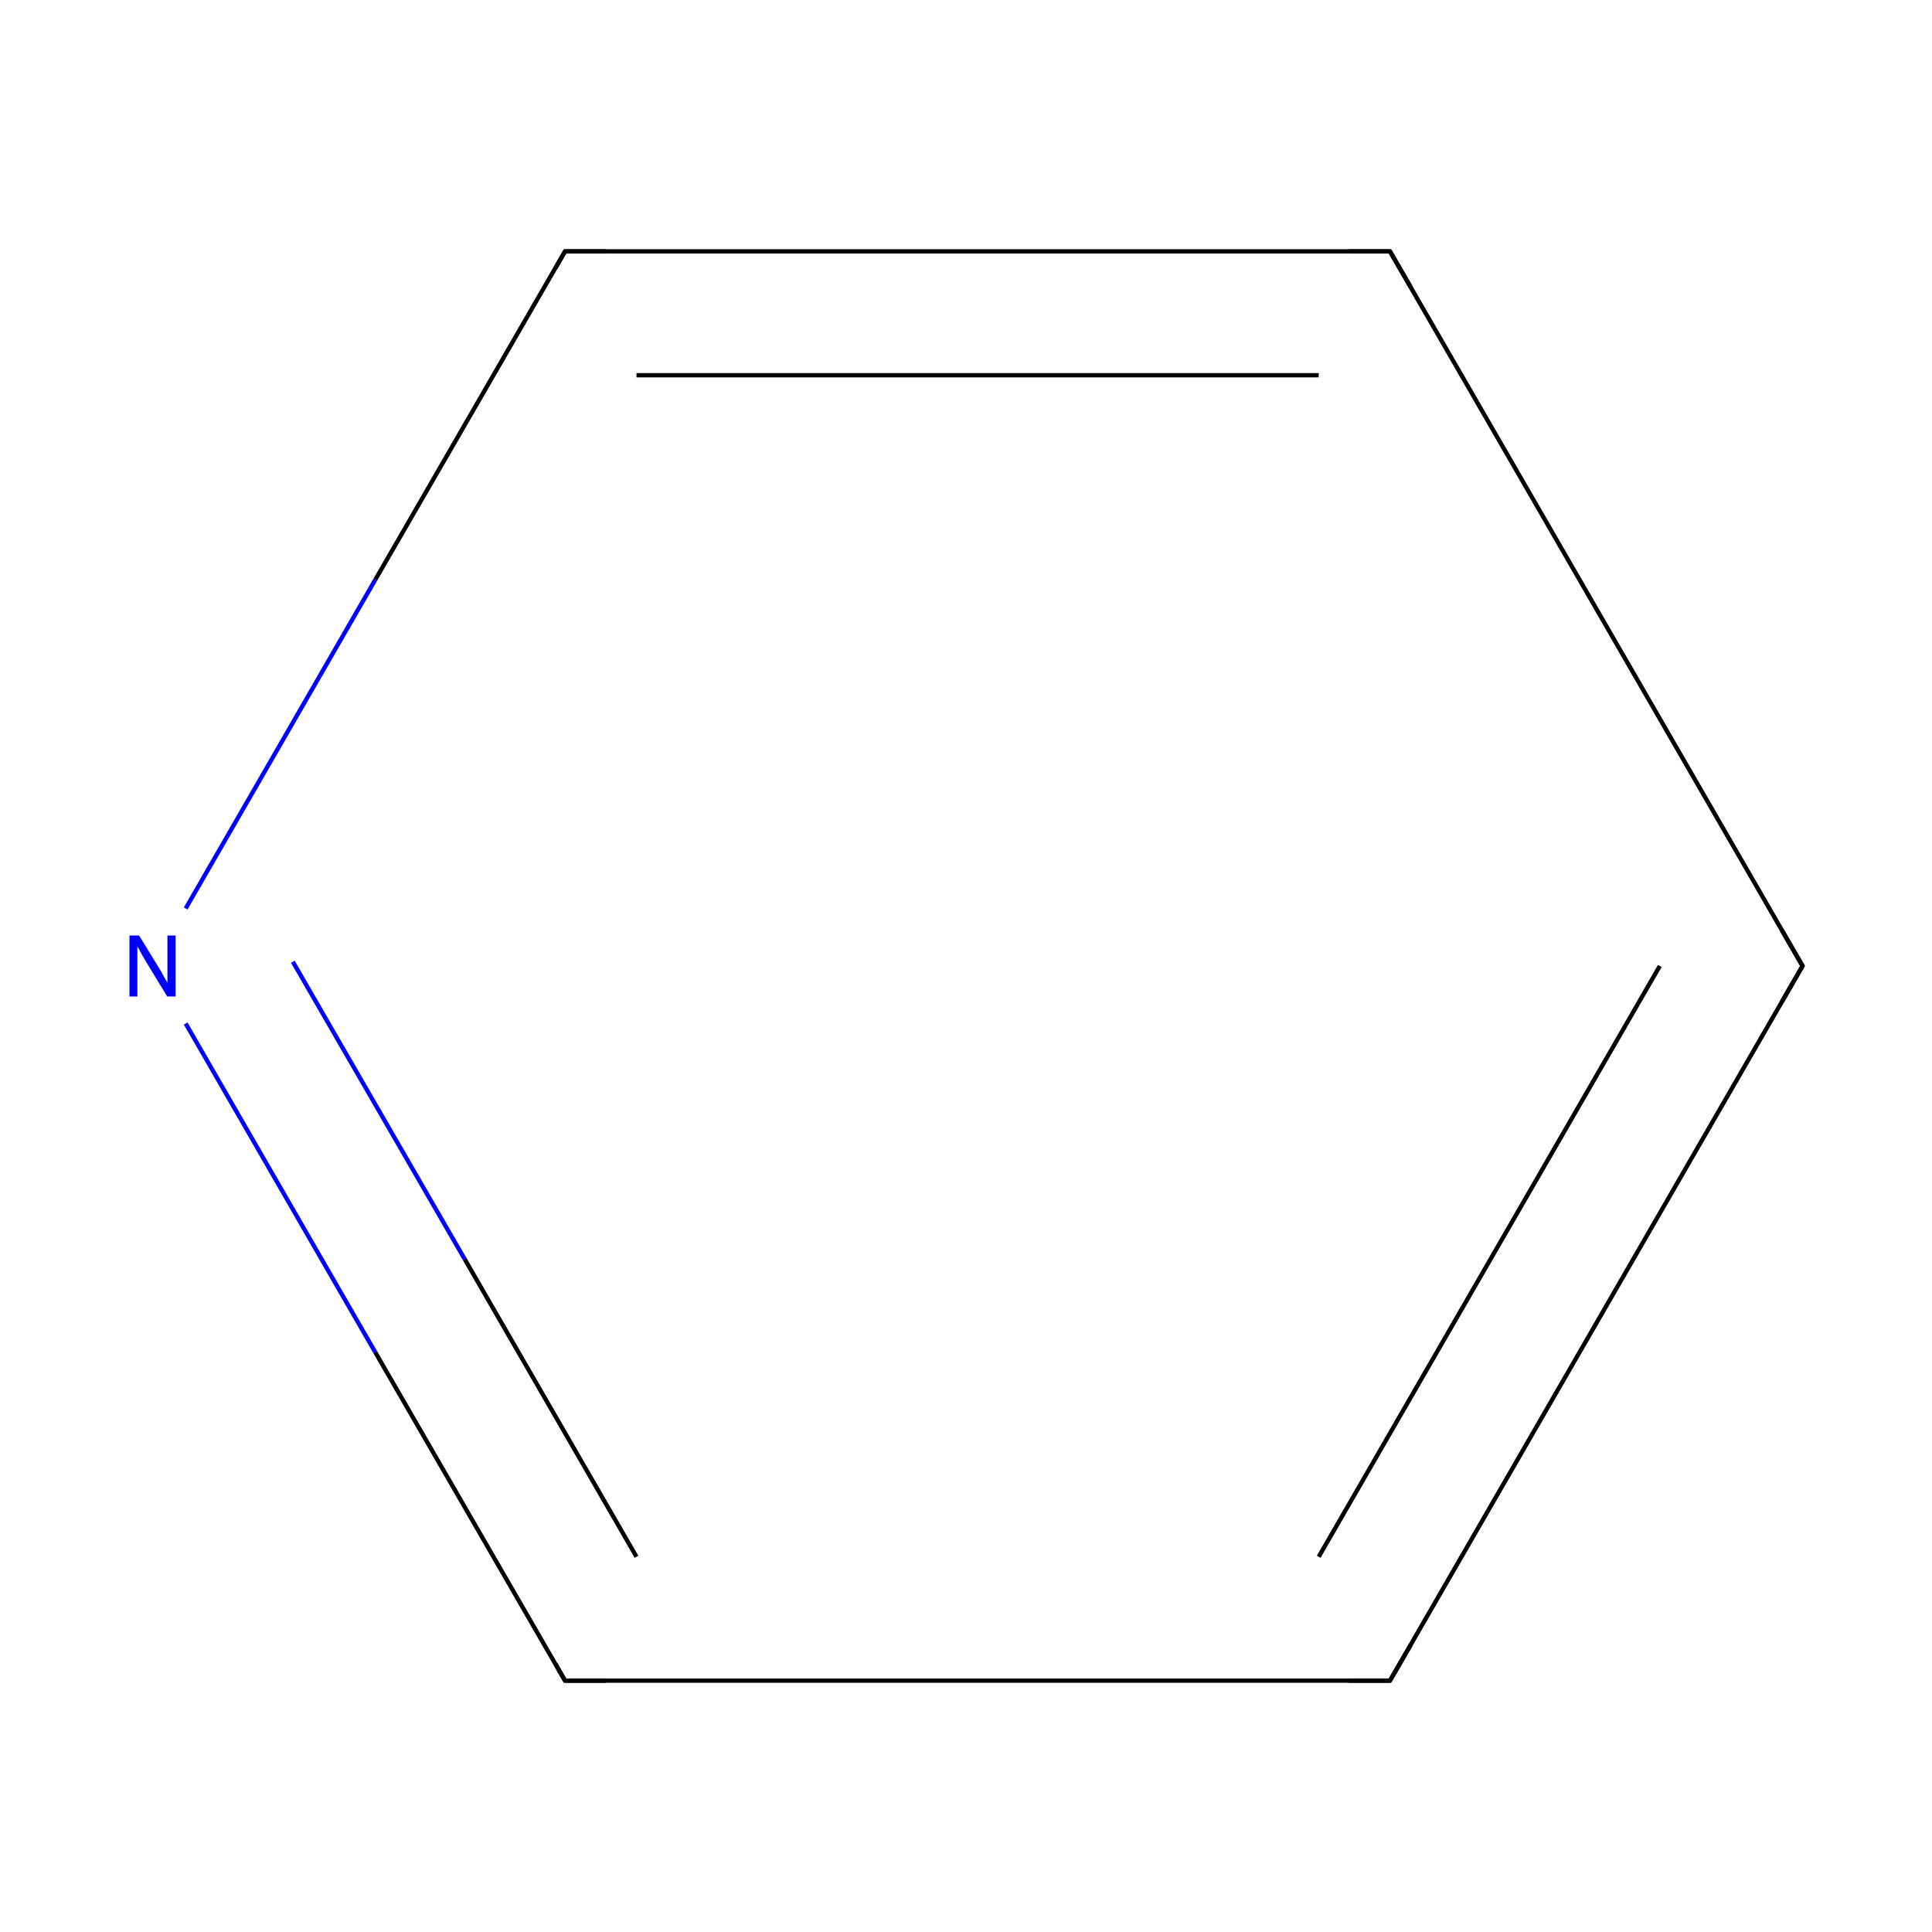
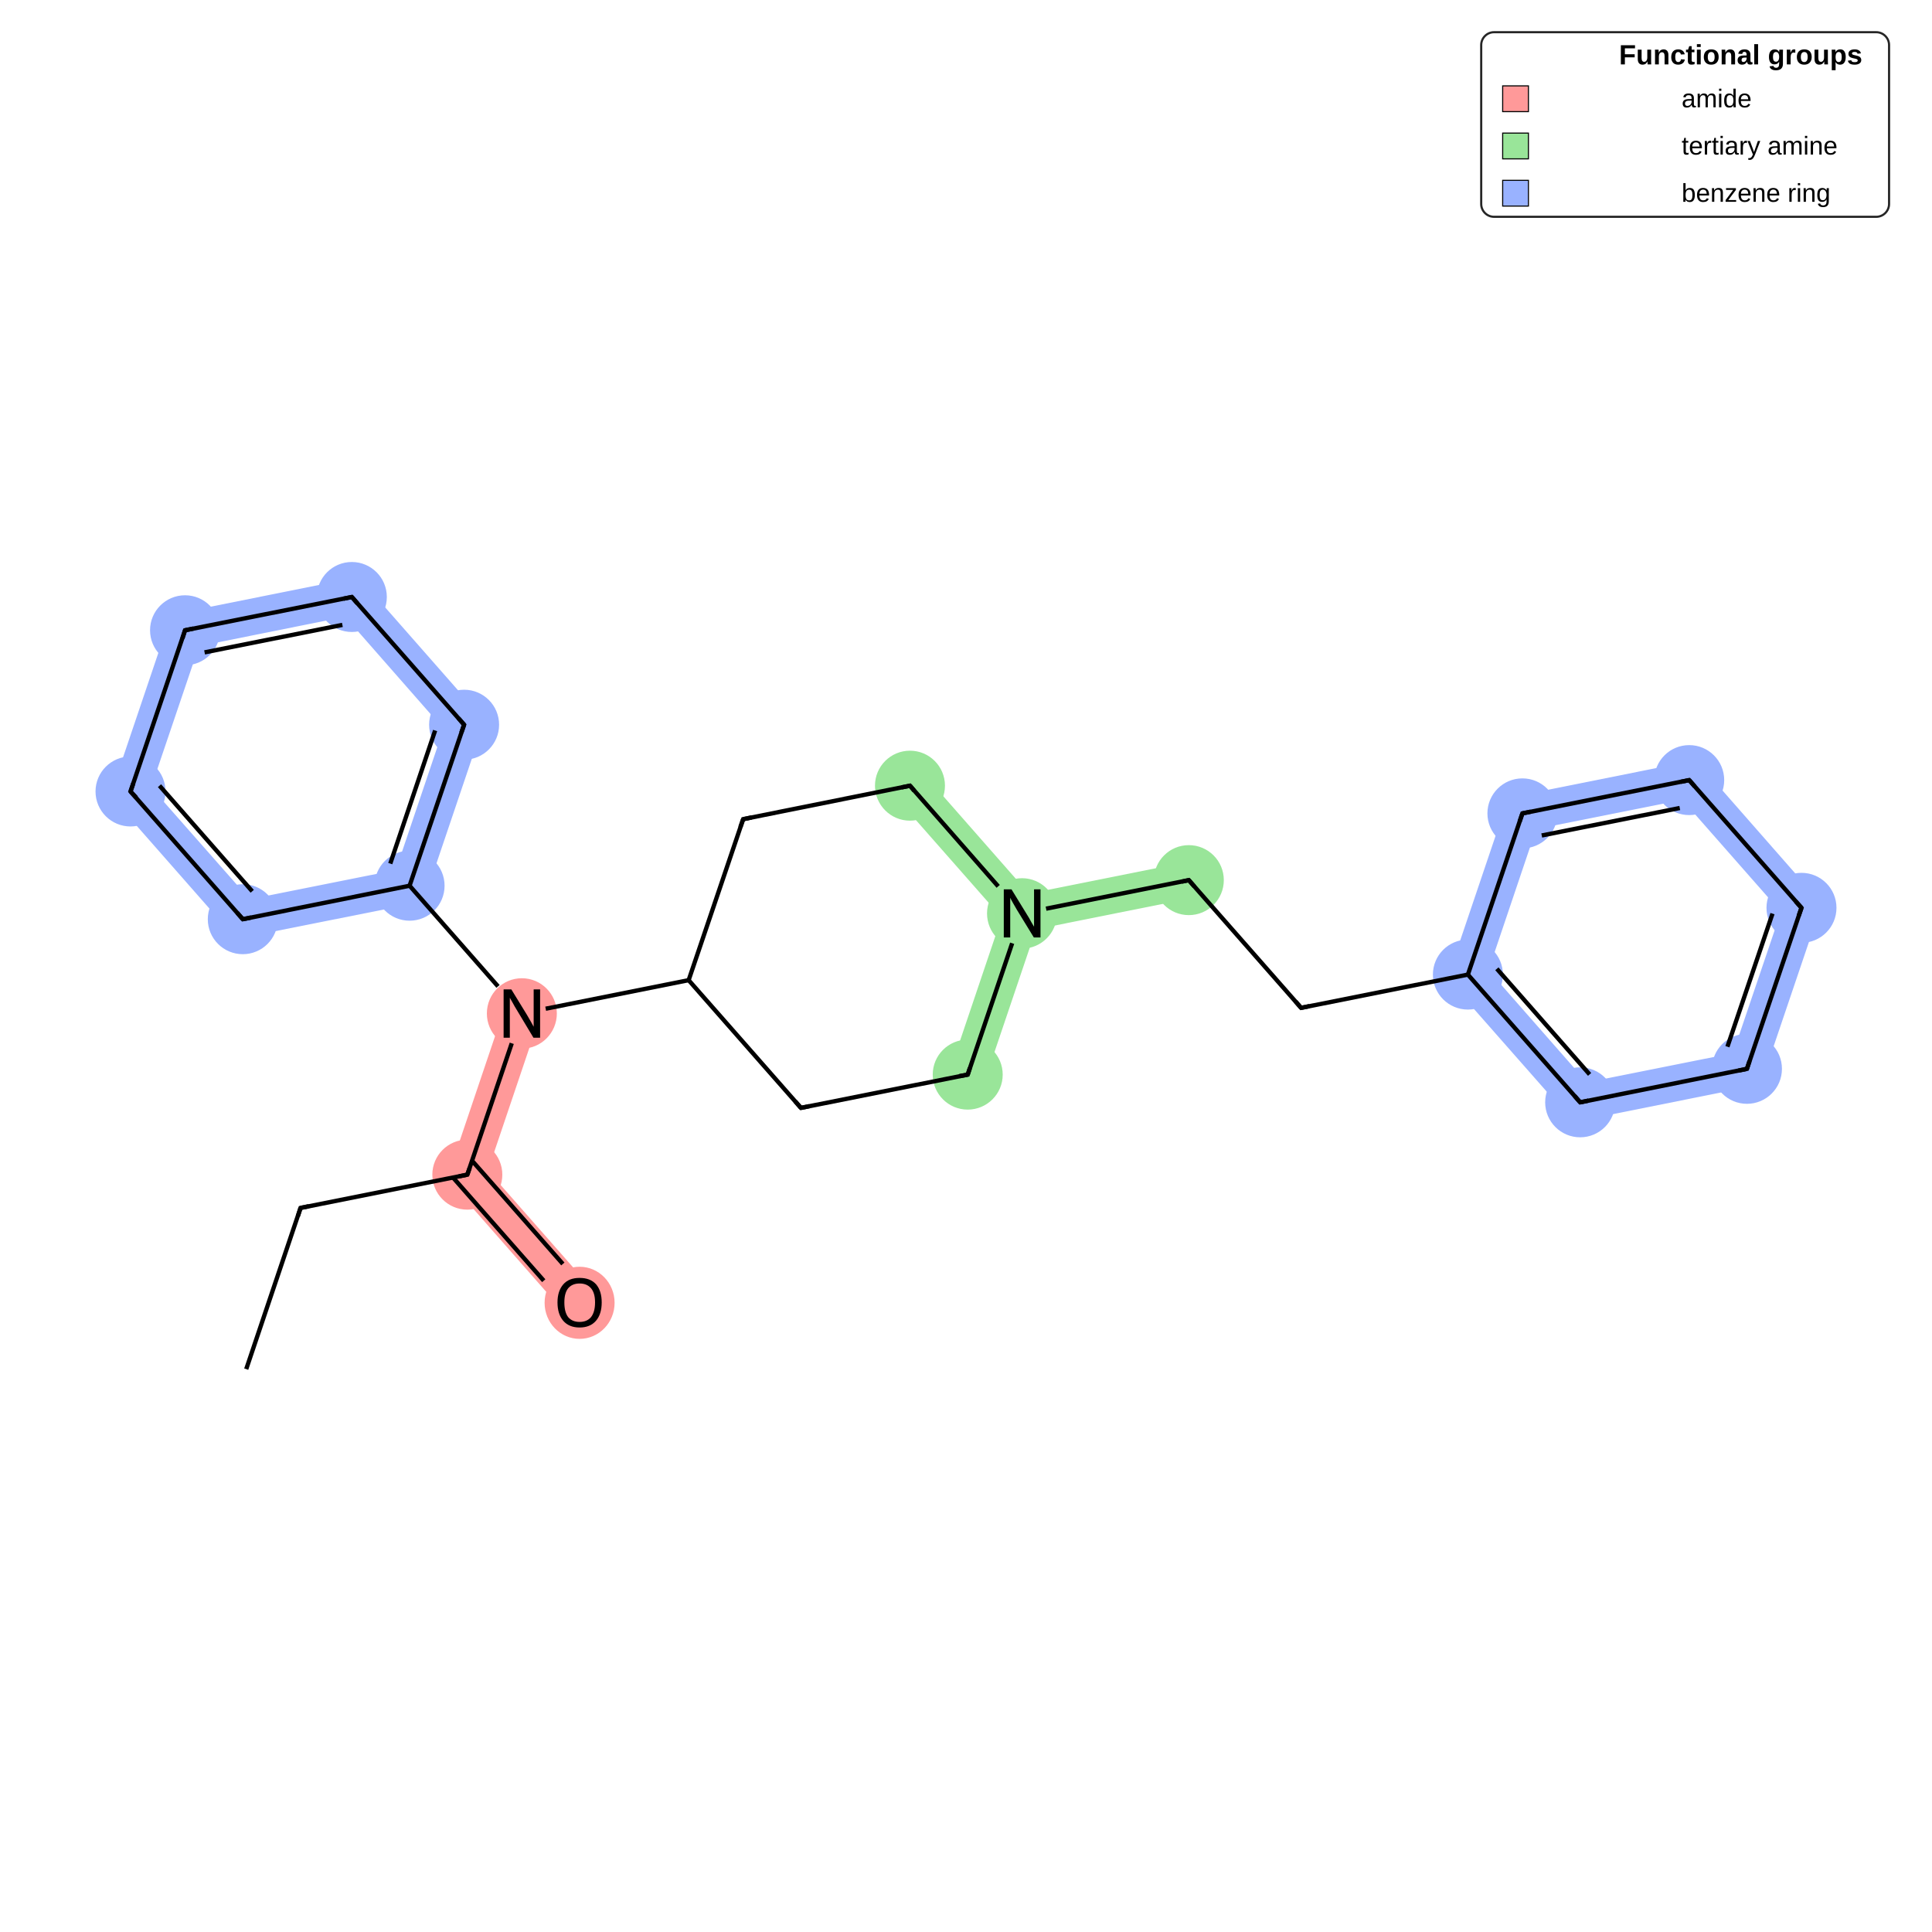
<svg xmlns="http://www.w3.org/2000/svg" version="1.1" baseProfile="full" xml:space="preserve" width="900px" height="900px" viewBox="0 0 900 900">
  <rect style="opacity:1.0;fill:#FFFFFF;stroke:none" width="900.0" height="900.0" x="0.0" y="0.0"> </rect>
-   <path class="bond-0 atom-0 atom-1" d="M 839.7,450.0 L 647.5,782.9" style="fill:none;fill-rule:evenodd;stroke:#000000;stroke-width:2.0px;stroke-linecap:butt;stroke-linejoin:miter;stroke-opacity:1" />
-   <path class="bond-0 atom-0 atom-1" d="M 773.2,450.0 L 614.3,725.2" style="fill:none;fill-rule:evenodd;stroke:#000000;stroke-width:2.0px;stroke-linecap:butt;stroke-linejoin:miter;stroke-opacity:1" />
-   <path class="bond-1 atom-1 atom-2" d="M 647.5,782.9 L 263.2,782.9" style="fill:none;fill-rule:evenodd;stroke:#000000;stroke-width:2.0px;stroke-linecap:butt;stroke-linejoin:miter;stroke-opacity:1" />
-   <path class="bond-2 atom-2 atom-3" d="M 263.2,782.9 L 174.8,629.9" style="fill:none;fill-rule:evenodd;stroke:#000000;stroke-width:2.0px;stroke-linecap:butt;stroke-linejoin:miter;stroke-opacity:1" />
-   <path class="bond-2 atom-2 atom-3" d="M 174.8,629.9 L 86.5,476.8" style="fill:none;fill-rule:evenodd;stroke:#0000FF;stroke-width:2.0px;stroke-linecap:butt;stroke-linejoin:miter;stroke-opacity:1" />
-   <path class="bond-2 atom-2 atom-3" d="M 296.5,725.2 L 216.5,586.6" style="fill:none;fill-rule:evenodd;stroke:#000000;stroke-width:2.0px;stroke-linecap:butt;stroke-linejoin:miter;stroke-opacity:1" />
-   <path class="bond-2 atom-2 atom-3" d="M 216.5,586.6 L 136.4,448.0" style="fill:none;fill-rule:evenodd;stroke:#0000FF;stroke-width:2.0px;stroke-linecap:butt;stroke-linejoin:miter;stroke-opacity:1" />
-   <path class="bond-3 atom-3 atom-4" d="M 86.5,423.2 L 174.8,270.1" style="fill:none;fill-rule:evenodd;stroke:#0000FF;stroke-width:2.0px;stroke-linecap:butt;stroke-linejoin:miter;stroke-opacity:1" />
-   <path class="bond-3 atom-3 atom-4" d="M 174.8,270.1 L 263.2,117.1" style="fill:none;fill-rule:evenodd;stroke:#000000;stroke-width:2.0px;stroke-linecap:butt;stroke-linejoin:miter;stroke-opacity:1" />
-   <path class="bond-4 atom-4 atom-5" d="M 263.2,117.1 L 647.5,117.1" style="fill:none;fill-rule:evenodd;stroke:#000000;stroke-width:2.0px;stroke-linecap:butt;stroke-linejoin:miter;stroke-opacity:1" />
-   <path class="bond-4 atom-4 atom-5" d="M 296.5,174.8 L 614.3,174.8" style="fill:none;fill-rule:evenodd;stroke:#000000;stroke-width:2.0px;stroke-linecap:butt;stroke-linejoin:miter;stroke-opacity:1" />
-   <path class="bond-5 atom-5 atom-0" d="M 647.5,117.1 L 839.7,450.0" style="fill:none;fill-rule:evenodd;stroke:#000000;stroke-width:2.0px;stroke-linecap:butt;stroke-linejoin:miter;stroke-opacity:1" />
-   <path d="M 830.1,466.6 L 839.7,450.0 L 830.1,433.4" style="fill:none;stroke:#000000;stroke-width:2.0px;stroke-linecap:butt;stroke-linejoin:miter;stroke-miterlimit:10;stroke-opacity:1;" />
-   <path d="M 657.2,766.2 L 647.5,782.9 L 628.3,782.9" style="fill:none;stroke:#000000;stroke-width:2.0px;stroke-linecap:butt;stroke-linejoin:miter;stroke-miterlimit:10;stroke-opacity:1;" />
-   <path d="M 282.4,782.9 L 263.2,782.9 L 258.8,775.2" style="fill:none;stroke:#000000;stroke-width:2.0px;stroke-linecap:butt;stroke-linejoin:miter;stroke-miterlimit:10;stroke-opacity:1;" />
-   <path d="M 258.8,124.8 L 263.2,117.1 L 282.4,117.1" style="fill:none;stroke:#000000;stroke-width:2.0px;stroke-linecap:butt;stroke-linejoin:miter;stroke-miterlimit:10;stroke-opacity:1;" />
-   <path d="M 628.3,117.1 L 647.5,117.1 L 657.2,133.8" style="fill:none;stroke:#000000;stroke-width:2.0px;stroke-linecap:butt;stroke-linejoin:miter;stroke-miterlimit:10;stroke-opacity:1;" />
-   <path class="atom-3" d="M 64.8 435.8 L 74.0 450.8 Q 75.0 452.3, 76.4 455.0 Q 77.9 457.7, 78.0 457.8 L 78.0 435.8 L 81.8 435.8 L 81.8 464.2 L 77.9 464.2 L 67.9 447.8 Q 66.8 445.8, 65.5 443.6 Q 64.3 441.4, 64.0 440.8 L 64.0 464.2 L 60.3 464.2 L 60.3 435.8 L 64.8 435.8 " fill="#0000FF" />
+   <path class="bond-2 atom-2 atom-3" d="M 227.3,545.3 L 276.4,601.1 L 263.7,612.3 L 208.2,549.1 Z" style="fill:#FF9999;fill-rule:evenodd;fill-opacity:1;stroke:#FF9999;stroke-width:0.0px;stroke-linecap:butt;stroke-linejoin:miter;stroke-miterlimit:10;stroke-opacity:1;" />
+   <path class="bond-3 atom-2 atom-4" d="M 235.1,469.4 L 251.1,474.8 L 227.3,545.3 L 208.2,549.1 Z" style="fill:#FF9999;fill-rule:evenodd;fill-opacity:1;stroke:#FF9999;stroke-width:0.0px;stroke-linecap:butt;stroke-linejoin:miter;stroke-miterlimit:10;stroke-opacity:1;" />
+   <path class="bond-7 atom-7 atom-8" d="M 476.1,425.5 L 482.6,432.9 L 458.8,503.3 L 442.8,497.9 L 466.6,427.4 Z" style="fill:#99E599;fill-rule:evenodd;fill-opacity:1;stroke:#99E599;stroke-width:0.0px;stroke-linecap:butt;stroke-linejoin:miter;stroke-miterlimit:10;stroke-opacity:1;" />
+   <path class="bond-8 atom-8 atom-9" d="M 430.2,360.4 L 479.3,416.3 L 476.1,425.5 L 466.6,427.4 L 417.5,371.6 Z" style="fill:#99E599;fill-rule:evenodd;fill-opacity:1;stroke:#99E599;stroke-width:0.0px;stroke-linecap:butt;stroke-linejoin:miter;stroke-miterlimit:10;stroke-opacity:1;" />
+   <path class="bond-10 atom-8 atom-11" d="M 552.2,401.7 L 555.5,418.3 L 482.6,432.9 L 476.1,425.5 L 479.3,416.3 Z" style="fill:#99E599;fill-rule:evenodd;fill-opacity:1;stroke:#99E599;stroke-width:0.0px;stroke-linecap:butt;stroke-linejoin:miter;stroke-miterlimit:10;stroke-opacity:1;" />
+   <path class="bond-13 atom-13 atom-14" d="M 693.4,452.0 L 739.2,504.2 L 733.0,522.7 L 674.2,455.9 Z" style="fill:#99B2FF;fill-rule:evenodd;fill-opacity:1;stroke:#99B2FF;stroke-width:0.0px;stroke-linecap:butt;stroke-linejoin:miter;stroke-miterlimit:10;stroke-opacity:1;" />
+   <path class="bond-25 atom-13 atom-18" d="M 702.7,371.6 L 715.6,386.2 L 693.4,452.0 L 674.2,455.9 Z" style="fill:#99B2FF;fill-rule:evenodd;fill-opacity:1;stroke:#99B2FF;stroke-width:0.0px;stroke-linecap:butt;stroke-linejoin:miter;stroke-miterlimit:10;stroke-opacity:1;" />
+   <path class="bond-14 atom-14 atom-15" d="M 807.3,490.6 L 820.2,505.2 L 733.0,522.7 L 739.2,504.2 Z" style="fill:#99B2FF;fill-rule:evenodd;fill-opacity:1;stroke:#99B2FF;stroke-width:0.0px;stroke-linecap:butt;stroke-linejoin:miter;stroke-miterlimit:10;stroke-opacity:1;" />
+   <path class="bond-15 atom-15 atom-16" d="M 848.7,421.0 L 820.2,505.2 L 807.3,490.6 L 829.6,424.8 Z" style="fill:#99B2FF;fill-rule:evenodd;fill-opacity:1;stroke:#99B2FF;stroke-width:0.0px;stroke-linecap:butt;stroke-linejoin:miter;stroke-miterlimit:10;stroke-opacity:1;" />
+   <path class="bond-16 atom-16 atom-17" d="M 790.0,354.1 L 848.7,421.0 L 829.6,424.8 L 783.7,372.6 Z" style="fill:#99B2FF;fill-rule:evenodd;fill-opacity:1;stroke:#99B2FF;stroke-width:0.0px;stroke-linecap:butt;stroke-linejoin:miter;stroke-miterlimit:10;stroke-opacity:1;" />
+   <path class="bond-17 atom-17 atom-18" d="M 790.0,354.1 L 783.7,372.6 L 715.6,386.2 L 702.7,371.6 Z" style="fill:#99B2FF;fill-rule:evenodd;fill-opacity:1;stroke:#99B2FF;stroke-width:0.0px;stroke-linecap:butt;stroke-linejoin:miter;stroke-miterlimit:10;stroke-opacity:1;" />
+   <path class="bond-19 atom-19 atom-20" d="M 225.8,335.7 L 197.3,420.0 L 184.4,405.3 L 206.6,339.5 Z" style="fill:#99B2FF;fill-rule:evenodd;fill-opacity:1;stroke:#99B2FF;stroke-width:0.0px;stroke-linecap:butt;stroke-linejoin:miter;stroke-miterlimit:10;stroke-opacity:1;" />
+   <path class="bond-26 atom-19 atom-24" d="M 184.4,405.3 L 197.3,420.0 L 110.0,437.4 L 116.3,418.9 Z" style="fill:#99B2FF;fill-rule:evenodd;fill-opacity:1;stroke:#99B2FF;stroke-width:0.0px;stroke-linecap:butt;stroke-linejoin:miter;stroke-miterlimit:10;stroke-opacity:1;" />
+   <path class="bond-20 atom-20 atom-21" d="M 167.0,268.8 L 225.8,335.7 L 206.6,339.5 L 160.8,287.3 Z" style="fill:#99B2FF;fill-rule:evenodd;fill-opacity:1;stroke:#99B2FF;stroke-width:0.0px;stroke-linecap:butt;stroke-linejoin:miter;stroke-miterlimit:10;stroke-opacity:1;" />
+   <path class="bond-21 atom-21 atom-22" d="M 167.0,268.8 L 160.8,287.3 L 92.7,301.0 L 79.8,286.3 Z" style="fill:#99B2FF;fill-rule:evenodd;fill-opacity:1;stroke:#99B2FF;stroke-width:0.0px;stroke-linecap:butt;stroke-linejoin:miter;stroke-miterlimit:10;stroke-opacity:1;" />
+   <path class="bond-22 atom-22 atom-23" d="M 79.8,286.3 L 92.7,301.0 L 70.4,366.8 L 51.3,370.6 Z" style="fill:#99B2FF;fill-rule:evenodd;fill-opacity:1;stroke:#99B2FF;stroke-width:0.0px;stroke-linecap:butt;stroke-linejoin:miter;stroke-miterlimit:10;stroke-opacity:1;" />
+   <path class="bond-23 atom-23 atom-24" d="M 70.4,366.8 L 116.3,418.9 L 110.0,437.4 L 51.3,370.6 Z" style="fill:#99B2FF;fill-rule:evenodd;fill-opacity:1;stroke:#99B2FF;stroke-width:0.0px;stroke-linecap:butt;stroke-linejoin:miter;stroke-miterlimit:10;stroke-opacity:1;" />
+   <ellipse cx="217.7" cy="547.2" rx="15.8" ry="15.8" class="atom-2" style="fill:#FF9999;fill-rule:evenodd;stroke:#FF9999;stroke-width:1.0px;stroke-linecap:butt;stroke-linejoin:miter;stroke-opacity:1" />
+   <ellipse cx="270.0" cy="606.9" rx="15.8" ry="16.3" class="atom-3" style="fill:#FF9999;fill-rule:evenodd;stroke:#FF9999;stroke-width:1.0px;stroke-linecap:butt;stroke-linejoin:miter;stroke-opacity:1" />
+   <ellipse cx="243.1" cy="472.1" rx="15.8" ry="15.9" class="atom-4" style="fill:#FF9999;fill-rule:evenodd;stroke:#FF9999;stroke-width:1.0px;stroke-linecap:butt;stroke-linejoin:miter;stroke-opacity:1" />
+   <ellipse cx="450.8" cy="500.6" rx="15.8" ry="15.8" class="atom-7" style="fill:#99E599;fill-rule:evenodd;stroke:#99E599;stroke-width:1.0px;stroke-linecap:butt;stroke-linejoin:miter;stroke-opacity:1" />
+   <ellipse cx="476.1" cy="425.5" rx="15.8" ry="15.9" class="atom-8" style="fill:#99E599;fill-rule:evenodd;stroke:#99E599;stroke-width:1.0px;stroke-linecap:butt;stroke-linejoin:miter;stroke-opacity:1" />
+   <ellipse cx="423.9" cy="366.0" rx="15.8" ry="15.8" class="atom-9" style="fill:#99E599;fill-rule:evenodd;stroke:#99E599;stroke-width:1.0px;stroke-linecap:butt;stroke-linejoin:miter;stroke-opacity:1" />
+   <ellipse cx="553.8" cy="410.0" rx="15.8" ry="15.8" class="atom-11" style="fill:#99E599;fill-rule:evenodd;stroke:#99E599;stroke-width:1.0px;stroke-linecap:butt;stroke-linejoin:miter;stroke-opacity:1" />
+   <ellipse cx="683.8" cy="454.0" rx="15.8" ry="15.8" class="atom-13" style="fill:#99B2FF;fill-rule:evenodd;stroke:#99B2FF;stroke-width:1.0px;stroke-linecap:butt;stroke-linejoin:miter;stroke-opacity:1" />
+   <ellipse cx="736.1" cy="513.5" rx="15.8" ry="15.8" class="atom-14" style="fill:#99B2FF;fill-rule:evenodd;stroke:#99B2FF;stroke-width:1.0px;stroke-linecap:butt;stroke-linejoin:miter;stroke-opacity:1" />
+   <ellipse cx="813.8" cy="497.9" rx="15.8" ry="15.8" class="atom-15" style="fill:#99B2FF;fill-rule:evenodd;stroke:#99B2FF;stroke-width:1.0px;stroke-linecap:butt;stroke-linejoin:miter;stroke-opacity:1" />
+   <ellipse cx="839.2" cy="422.9" rx="15.8" ry="15.8" class="atom-16" style="fill:#99B2FF;fill-rule:evenodd;stroke:#99B2FF;stroke-width:1.0px;stroke-linecap:butt;stroke-linejoin:miter;stroke-opacity:1" />
+   <ellipse cx="786.9" cy="363.4" rx="15.8" ry="15.8" class="atom-17" style="fill:#99B2FF;fill-rule:evenodd;stroke:#99B2FF;stroke-width:1.0px;stroke-linecap:butt;stroke-linejoin:miter;stroke-opacity:1" />
+   <ellipse cx="709.2" cy="378.9" rx="15.8" ry="15.8" class="atom-18" style="fill:#99B2FF;fill-rule:evenodd;stroke:#99B2FF;stroke-width:1.0px;stroke-linecap:butt;stroke-linejoin:miter;stroke-opacity:1" />
+   <ellipse cx="190.8" cy="412.6" rx="15.8" ry="15.8" class="atom-19" style="fill:#99B2FF;fill-rule:evenodd;stroke:#99B2FF;stroke-width:1.0px;stroke-linecap:butt;stroke-linejoin:miter;stroke-opacity:1" />
+   <ellipse cx="216.2" cy="337.6" rx="15.8" ry="15.8" class="atom-20" style="fill:#99B2FF;fill-rule:evenodd;stroke:#99B2FF;stroke-width:1.0px;stroke-linecap:butt;stroke-linejoin:miter;stroke-opacity:1" />
+   <ellipse cx="163.9" cy="278.1" rx="15.8" ry="15.8" class="atom-21" style="fill:#99B2FF;fill-rule:evenodd;stroke:#99B2FF;stroke-width:1.0px;stroke-linecap:butt;stroke-linejoin:miter;stroke-opacity:1" />
+   <ellipse cx="86.2" cy="293.6" rx="15.8" ry="15.8" class="atom-22" style="fill:#99B2FF;fill-rule:evenodd;stroke:#99B2FF;stroke-width:1.0px;stroke-linecap:butt;stroke-linejoin:miter;stroke-opacity:1" />
+   <ellipse cx="60.8" cy="368.7" rx="15.8" ry="15.8" class="atom-23" style="fill:#99B2FF;fill-rule:evenodd;stroke:#99B2FF;stroke-width:1.0px;stroke-linecap:butt;stroke-linejoin:miter;stroke-opacity:1" />
+   <ellipse cx="113.1" cy="428.2" rx="15.8" ry="15.8" class="atom-24" style="fill:#99B2FF;fill-rule:evenodd;stroke:#99B2FF;stroke-width:1.0px;stroke-linecap:butt;stroke-linejoin:miter;stroke-opacity:1" />
+   <path class="bond-0 atom-0 atom-1" d="M 114.7,637.8 L 140.0,562.7" style="fill:none;fill-rule:evenodd;stroke:#000000;stroke-width:2.0px;stroke-linecap:butt;stroke-linejoin:miter;stroke-opacity:1" />
+   <path class="bond-1 atom-1 atom-2" d="M 140.0,562.7 L 217.7,547.2" style="fill:none;fill-rule:evenodd;stroke:#000000;stroke-width:2.0px;stroke-linecap:butt;stroke-linejoin:miter;stroke-opacity:1" />
+   <path class="bond-2 atom-2 atom-3" d="M 211.0,548.5 L 253.3,596.6" style="fill:none;fill-rule:evenodd;stroke:#000000;stroke-width:2.0px;stroke-linecap:butt;stroke-linejoin:miter;stroke-opacity:1" />
+   <path class="bond-2 atom-2 atom-3" d="M 219.9,540.7 L 262.2,588.8" style="fill:none;fill-rule:evenodd;stroke:#000000;stroke-width:2.0px;stroke-linecap:butt;stroke-linejoin:miter;stroke-opacity:1" />
+   <path class="bond-3 atom-2 atom-4" d="M 217.7,547.2 L 238.4,486.0" style="fill:none;fill-rule:evenodd;stroke:#000000;stroke-width:2.0px;stroke-linecap:butt;stroke-linejoin:miter;stroke-opacity:1" />
+   <path class="bond-4 atom-4 atom-5" d="M 254.2,469.9 L 320.8,456.6" style="fill:none;fill-rule:evenodd;stroke:#000000;stroke-width:2.0px;stroke-linecap:butt;stroke-linejoin:miter;stroke-opacity:1" />
+   <path class="bond-5 atom-5 atom-6" d="M 320.8,456.6 L 373.1,516.1" style="fill:none;fill-rule:evenodd;stroke:#000000;stroke-width:2.0px;stroke-linecap:butt;stroke-linejoin:miter;stroke-opacity:1" />
+   <path class="bond-6 atom-6 atom-7" d="M 373.1,516.1 L 450.8,500.6" style="fill:none;fill-rule:evenodd;stroke:#000000;stroke-width:2.0px;stroke-linecap:butt;stroke-linejoin:miter;stroke-opacity:1" />
+   <path class="bond-7 atom-7 atom-8" d="M 450.8,500.6 L 471.5,439.4" style="fill:none;fill-rule:evenodd;stroke:#000000;stroke-width:2.0px;stroke-linecap:butt;stroke-linejoin:miter;stroke-opacity:1" />
+   <path class="bond-8 atom-8 atom-9" d="M 465.0,412.9 L 423.9,366.0" style="fill:none;fill-rule:evenodd;stroke:#000000;stroke-width:2.0px;stroke-linecap:butt;stroke-linejoin:miter;stroke-opacity:1" />
+   <path class="bond-9 atom-9 atom-10" d="M 423.9,366.0 L 346.2,381.6" style="fill:none;fill-rule:evenodd;stroke:#000000;stroke-width:2.0px;stroke-linecap:butt;stroke-linejoin:miter;stroke-opacity:1" />
+   <path class="bond-10 atom-8 atom-11" d="M 487.3,423.3 L 553.8,410.0" style="fill:none;fill-rule:evenodd;stroke:#000000;stroke-width:2.0px;stroke-linecap:butt;stroke-linejoin:miter;stroke-opacity:1" />
+   <path class="bond-11 atom-11 atom-12" d="M 553.8,410.0 L 606.1,469.5" style="fill:none;fill-rule:evenodd;stroke:#000000;stroke-width:2.0px;stroke-linecap:butt;stroke-linejoin:miter;stroke-opacity:1" />
+   <path class="bond-12 atom-12 atom-13" d="M 606.1,469.5 L 683.8,454.0" style="fill:none;fill-rule:evenodd;stroke:#000000;stroke-width:2.0px;stroke-linecap:butt;stroke-linejoin:miter;stroke-opacity:1" />
+   <path class="bond-13 atom-13 atom-14" d="M 683.8,454.0 L 736.1,513.5" style="fill:none;fill-rule:evenodd;stroke:#000000;stroke-width:2.0px;stroke-linecap:butt;stroke-linejoin:miter;stroke-opacity:1" />
+   <path class="bond-13 atom-13 atom-14" d="M 697.3,451.3 L 740.5,500.5" style="fill:none;fill-rule:evenodd;stroke:#000000;stroke-width:2.0px;stroke-linecap:butt;stroke-linejoin:miter;stroke-opacity:1" />
+   <path class="bond-14 atom-14 atom-15" d="M 736.1,513.5 L 813.8,497.9" style="fill:none;fill-rule:evenodd;stroke:#000000;stroke-width:2.0px;stroke-linecap:butt;stroke-linejoin:miter;stroke-opacity:1" />
+   <path class="bond-15 atom-15 atom-16" d="M 813.8,497.9 L 839.2,422.9" style="fill:none;fill-rule:evenodd;stroke:#000000;stroke-width:2.0px;stroke-linecap:butt;stroke-linejoin:miter;stroke-opacity:1" />
+   <path class="bond-15 atom-15 atom-16" d="M 804.7,487.6 L 825.7,425.6" style="fill:none;fill-rule:evenodd;stroke:#000000;stroke-width:2.0px;stroke-linecap:butt;stroke-linejoin:miter;stroke-opacity:1" />
+   <path class="bond-16 atom-16 atom-17" d="M 839.2,422.9 L 786.9,363.4" style="fill:none;fill-rule:evenodd;stroke:#000000;stroke-width:2.0px;stroke-linecap:butt;stroke-linejoin:miter;stroke-opacity:1" />
+   <path class="bond-17 atom-17 atom-18" d="M 786.9,363.4 L 709.2,378.9" style="fill:none;fill-rule:evenodd;stroke:#000000;stroke-width:2.0px;stroke-linecap:butt;stroke-linejoin:miter;stroke-opacity:1" />
+   <path class="bond-17 atom-17 atom-18" d="M 782.5,376.4 L 718.2,389.2" style="fill:none;fill-rule:evenodd;stroke:#000000;stroke-width:2.0px;stroke-linecap:butt;stroke-linejoin:miter;stroke-opacity:1" />
+   <path class="bond-18 atom-4 atom-19" d="M 232.0,459.5 L 190.8,412.6" style="fill:none;fill-rule:evenodd;stroke:#000000;stroke-width:2.0px;stroke-linecap:butt;stroke-linejoin:miter;stroke-opacity:1" />
+   <path class="bond-19 atom-19 atom-20" d="M 190.8,412.6 L 216.2,337.6" style="fill:none;fill-rule:evenodd;stroke:#000000;stroke-width:2.0px;stroke-linecap:butt;stroke-linejoin:miter;stroke-opacity:1" />
+   <path class="bond-19 atom-19 atom-20" d="M 181.8,402.3 L 202.7,340.3" style="fill:none;fill-rule:evenodd;stroke:#000000;stroke-width:2.0px;stroke-linecap:butt;stroke-linejoin:miter;stroke-opacity:1" />
+   <path class="bond-20 atom-20 atom-21" d="M 216.2,337.6 L 163.9,278.1" style="fill:none;fill-rule:evenodd;stroke:#000000;stroke-width:2.0px;stroke-linecap:butt;stroke-linejoin:miter;stroke-opacity:1" />
+   <path class="bond-21 atom-21 atom-22" d="M 163.9,278.1 L 86.2,293.6" style="fill:none;fill-rule:evenodd;stroke:#000000;stroke-width:2.0px;stroke-linecap:butt;stroke-linejoin:miter;stroke-opacity:1" />
+   <path class="bond-21 atom-21 atom-22" d="M 159.5,291.1 L 95.3,303.9" style="fill:none;fill-rule:evenodd;stroke:#000000;stroke-width:2.0px;stroke-linecap:butt;stroke-linejoin:miter;stroke-opacity:1" />
+   <path class="bond-22 atom-22 atom-23" d="M 86.2,293.6 L 60.8,368.7" style="fill:none;fill-rule:evenodd;stroke:#000000;stroke-width:2.0px;stroke-linecap:butt;stroke-linejoin:miter;stroke-opacity:1" />
+   <path class="bond-23 atom-23 atom-24" d="M 60.8,368.7 L 113.1,428.2" style="fill:none;fill-rule:evenodd;stroke:#000000;stroke-width:2.0px;stroke-linecap:butt;stroke-linejoin:miter;stroke-opacity:1" />
+   <path class="bond-23 atom-23 atom-24" d="M 74.3,366.0 L 117.5,415.2" style="fill:none;fill-rule:evenodd;stroke:#000000;stroke-width:2.0px;stroke-linecap:butt;stroke-linejoin:miter;stroke-opacity:1" />
+   <path class="bond-24 atom-10 atom-5" d="M 346.2,381.6 L 320.8,456.6" style="fill:none;fill-rule:evenodd;stroke:#000000;stroke-width:2.0px;stroke-linecap:butt;stroke-linejoin:miter;stroke-opacity:1" />
+   <path class="bond-25 atom-18 atom-13" d="M 709.2,378.9 L 683.8,454.0" style="fill:none;fill-rule:evenodd;stroke:#000000;stroke-width:2.0px;stroke-linecap:butt;stroke-linejoin:miter;stroke-opacity:1" />
+   <path class="bond-26 atom-24 atom-19" d="M 113.1,428.2 L 190.8,412.6" style="fill:none;fill-rule:evenodd;stroke:#000000;stroke-width:2.0px;stroke-linecap:butt;stroke-linejoin:miter;stroke-opacity:1" />
+   <path d="M 138.8,566.5 L 140.0,562.7 L 143.9,561.9" style="fill:none;stroke:#000000;stroke-width:2.0px;stroke-linecap:butt;stroke-linejoin:miter;stroke-miterlimit:10;stroke-opacity:1;" />
+   <path d="M 213.8,548.0 L 217.7,547.2 L 218.8,544.1" style="fill:none;stroke:#000000;stroke-width:2.0px;stroke-linecap:butt;stroke-linejoin:miter;stroke-miterlimit:10;stroke-opacity:1;" />
+   <path d="M 370.5,513.1 L 373.1,516.1 L 377.0,515.3" style="fill:none;stroke:#000000;stroke-width:2.0px;stroke-linecap:butt;stroke-linejoin:miter;stroke-miterlimit:10;stroke-opacity:1;" />
+   <path d="M 446.9,501.3 L 450.8,500.6 L 451.8,497.5" style="fill:none;stroke:#000000;stroke-width:2.0px;stroke-linecap:butt;stroke-linejoin:miter;stroke-miterlimit:10;stroke-opacity:1;" />
+   <path d="M 425.9,368.4 L 423.9,366.0 L 420.0,366.8" style="fill:none;stroke:#000000;stroke-width:2.0px;stroke-linecap:butt;stroke-linejoin:miter;stroke-miterlimit:10;stroke-opacity:1;" />
+   <path d="M 350.1,380.8 L 346.2,381.6 L 344.9,385.3" style="fill:none;stroke:#000000;stroke-width:2.0px;stroke-linecap:butt;stroke-linejoin:miter;stroke-miterlimit:10;stroke-opacity:1;" />
+   <path d="M 550.5,410.7 L 553.8,410.0 L 556.4,413.0" style="fill:none;stroke:#000000;stroke-width:2.0px;stroke-linecap:butt;stroke-linejoin:miter;stroke-miterlimit:10;stroke-opacity:1;" />
+   <path d="M 603.5,466.5 L 606.1,469.5 L 610.0,468.7" style="fill:none;stroke:#000000;stroke-width:2.0px;stroke-linecap:butt;stroke-linejoin:miter;stroke-miterlimit:10;stroke-opacity:1;" />
+   <path d="M 733.5,510.5 L 736.1,513.5 L 740.0,512.7" style="fill:none;stroke:#000000;stroke-width:2.0px;stroke-linecap:butt;stroke-linejoin:miter;stroke-miterlimit:10;stroke-opacity:1;" />
+   <path d="M 809.9,498.7 L 813.8,497.9 L 815.0,494.2" style="fill:none;stroke:#000000;stroke-width:2.0px;stroke-linecap:butt;stroke-linejoin:miter;stroke-miterlimit:10;stroke-opacity:1;" />
+   <path d="M 837.9,426.6 L 839.2,422.9 L 836.5,419.9" style="fill:none;stroke:#000000;stroke-width:2.0px;stroke-linecap:butt;stroke-linejoin:miter;stroke-miterlimit:10;stroke-opacity:1;" />
+   <path d="M 789.5,366.4 L 786.9,363.4 L 783.0,364.2" style="fill:none;stroke:#000000;stroke-width:2.0px;stroke-linecap:butt;stroke-linejoin:miter;stroke-miterlimit:10;stroke-opacity:1;" />
+   <path d="M 713.1,378.1 L 709.2,378.9 L 707.9,382.7" style="fill:none;stroke:#000000;stroke-width:2.0px;stroke-linecap:butt;stroke-linejoin:miter;stroke-miterlimit:10;stroke-opacity:1;" />
+   <path d="M 214.9,341.3 L 216.2,337.6 L 213.6,334.6" style="fill:none;stroke:#000000;stroke-width:2.0px;stroke-linecap:butt;stroke-linejoin:miter;stroke-miterlimit:10;stroke-opacity:1;" />
+   <path d="M 166.5,281.1 L 163.9,278.1 L 160.0,278.9" style="fill:none;stroke:#000000;stroke-width:2.0px;stroke-linecap:butt;stroke-linejoin:miter;stroke-miterlimit:10;stroke-opacity:1;" />
+   <path d="M 90.1,292.8 L 86.2,293.6 L 85.0,297.4" style="fill:none;stroke:#000000;stroke-width:2.0px;stroke-linecap:butt;stroke-linejoin:miter;stroke-miterlimit:10;stroke-opacity:1;" />
+   <path d="M 62.1,364.9 L 60.8,368.7 L 63.5,371.6" style="fill:none;stroke:#000000;stroke-width:2.0px;stroke-linecap:butt;stroke-linejoin:miter;stroke-miterlimit:10;stroke-opacity:1;" />
+   <path d="M 110.5,425.2 L 113.1,428.2 L 117.0,427.4" style="fill:none;stroke:#000000;stroke-width:2.0px;stroke-linecap:butt;stroke-linejoin:miter;stroke-miterlimit:10;stroke-opacity:1;" />
+   <path class="atom-3" d="M 259.7 606.7 Q 259.7 601.4, 262.4 598.3 Q 265.0 595.3, 270.0 595.3 Q 275.0 595.3, 277.7 598.3 Q 280.3 601.4, 280.3 606.7 Q 280.3 612.2, 277.6 615.3 Q 274.9 618.4, 270.0 618.4 Q 265.1 618.4, 262.4 615.3 Q 259.7 612.2, 259.7 606.7 M 270.0 615.8 Q 273.4 615.8, 275.3 613.6 Q 277.2 611.2, 277.2 606.7 Q 277.2 602.3, 275.3 600.1 Q 273.4 597.9, 270.0 597.9 Q 266.6 597.9, 264.7 600.1 Q 262.9 602.3, 262.9 606.7 Q 262.9 611.3, 264.7 613.6 Q 266.6 615.8, 270.0 615.8 " fill="#000000" />
+   <path class="atom-4" d="M 238.2 460.9 L 245.5 472.8 Q 246.2 474.0, 247.4 476.1 Q 248.6 478.2, 248.6 478.3 L 248.6 460.9 L 251.6 460.9 L 251.6 483.4 L 248.5 483.4 L 240.7 470.4 Q 239.7 468.8, 238.8 467.1 Q 237.8 465.4, 237.5 464.8 L 237.5 483.4 L 234.6 483.4 L 234.6 460.9 L 238.2 460.9 " fill="#000000" />
+   <path class="atom-8" d="M 471.2 414.3 L 478.5 426.2 Q 479.3 427.4, 480.4 429.5 Q 481.6 431.6, 481.7 431.7 L 481.7 414.3 L 484.7 414.3 L 484.7 436.7 L 481.6 436.7 L 473.7 423.8 Q 472.8 422.2, 471.8 420.5 Q 470.8 418.7, 470.6 418.2 L 470.6 436.7 L 467.6 436.7 L 467.6 414.3 L 471.2 414.3 " fill="#000000" />
+   <rect x="690" y="15" width="190" height="86" fill="white" stroke="black" stroke-width="1" opacity="0.85" rx="6" ry="6" />
+   <text x="700" y="30" font-size="13" font-family="Arial" font-weight="bold" fill="black">
+               Functional groups
+         </text>
+   <rect x="700" y="40" width="12" height="12" fill="rgb(255, 153, 153)" stroke="black" stroke-width="0.5" />
+   <text x="720" y="50" font-size="12" font-family="Arial" fill="black">
+                   amide
+             </text>
+   <rect x="700" y="62" width="12" height="12" fill="rgb(153, 229, 153)" stroke="black" stroke-width="0.5" />
+   <text x="720" y="72" font-size="12" font-family="Arial" fill="black">
+                   tertiary amine
+             </text>
+   <rect x="700" y="84" width="12" height="12" fill="rgb(153, 178, 255)" stroke="black" stroke-width="0.5" />
+   <text x="720" y="94" font-size="12" font-family="Arial" fill="black">
+                   benzene ring
+             </text>
</svg>
